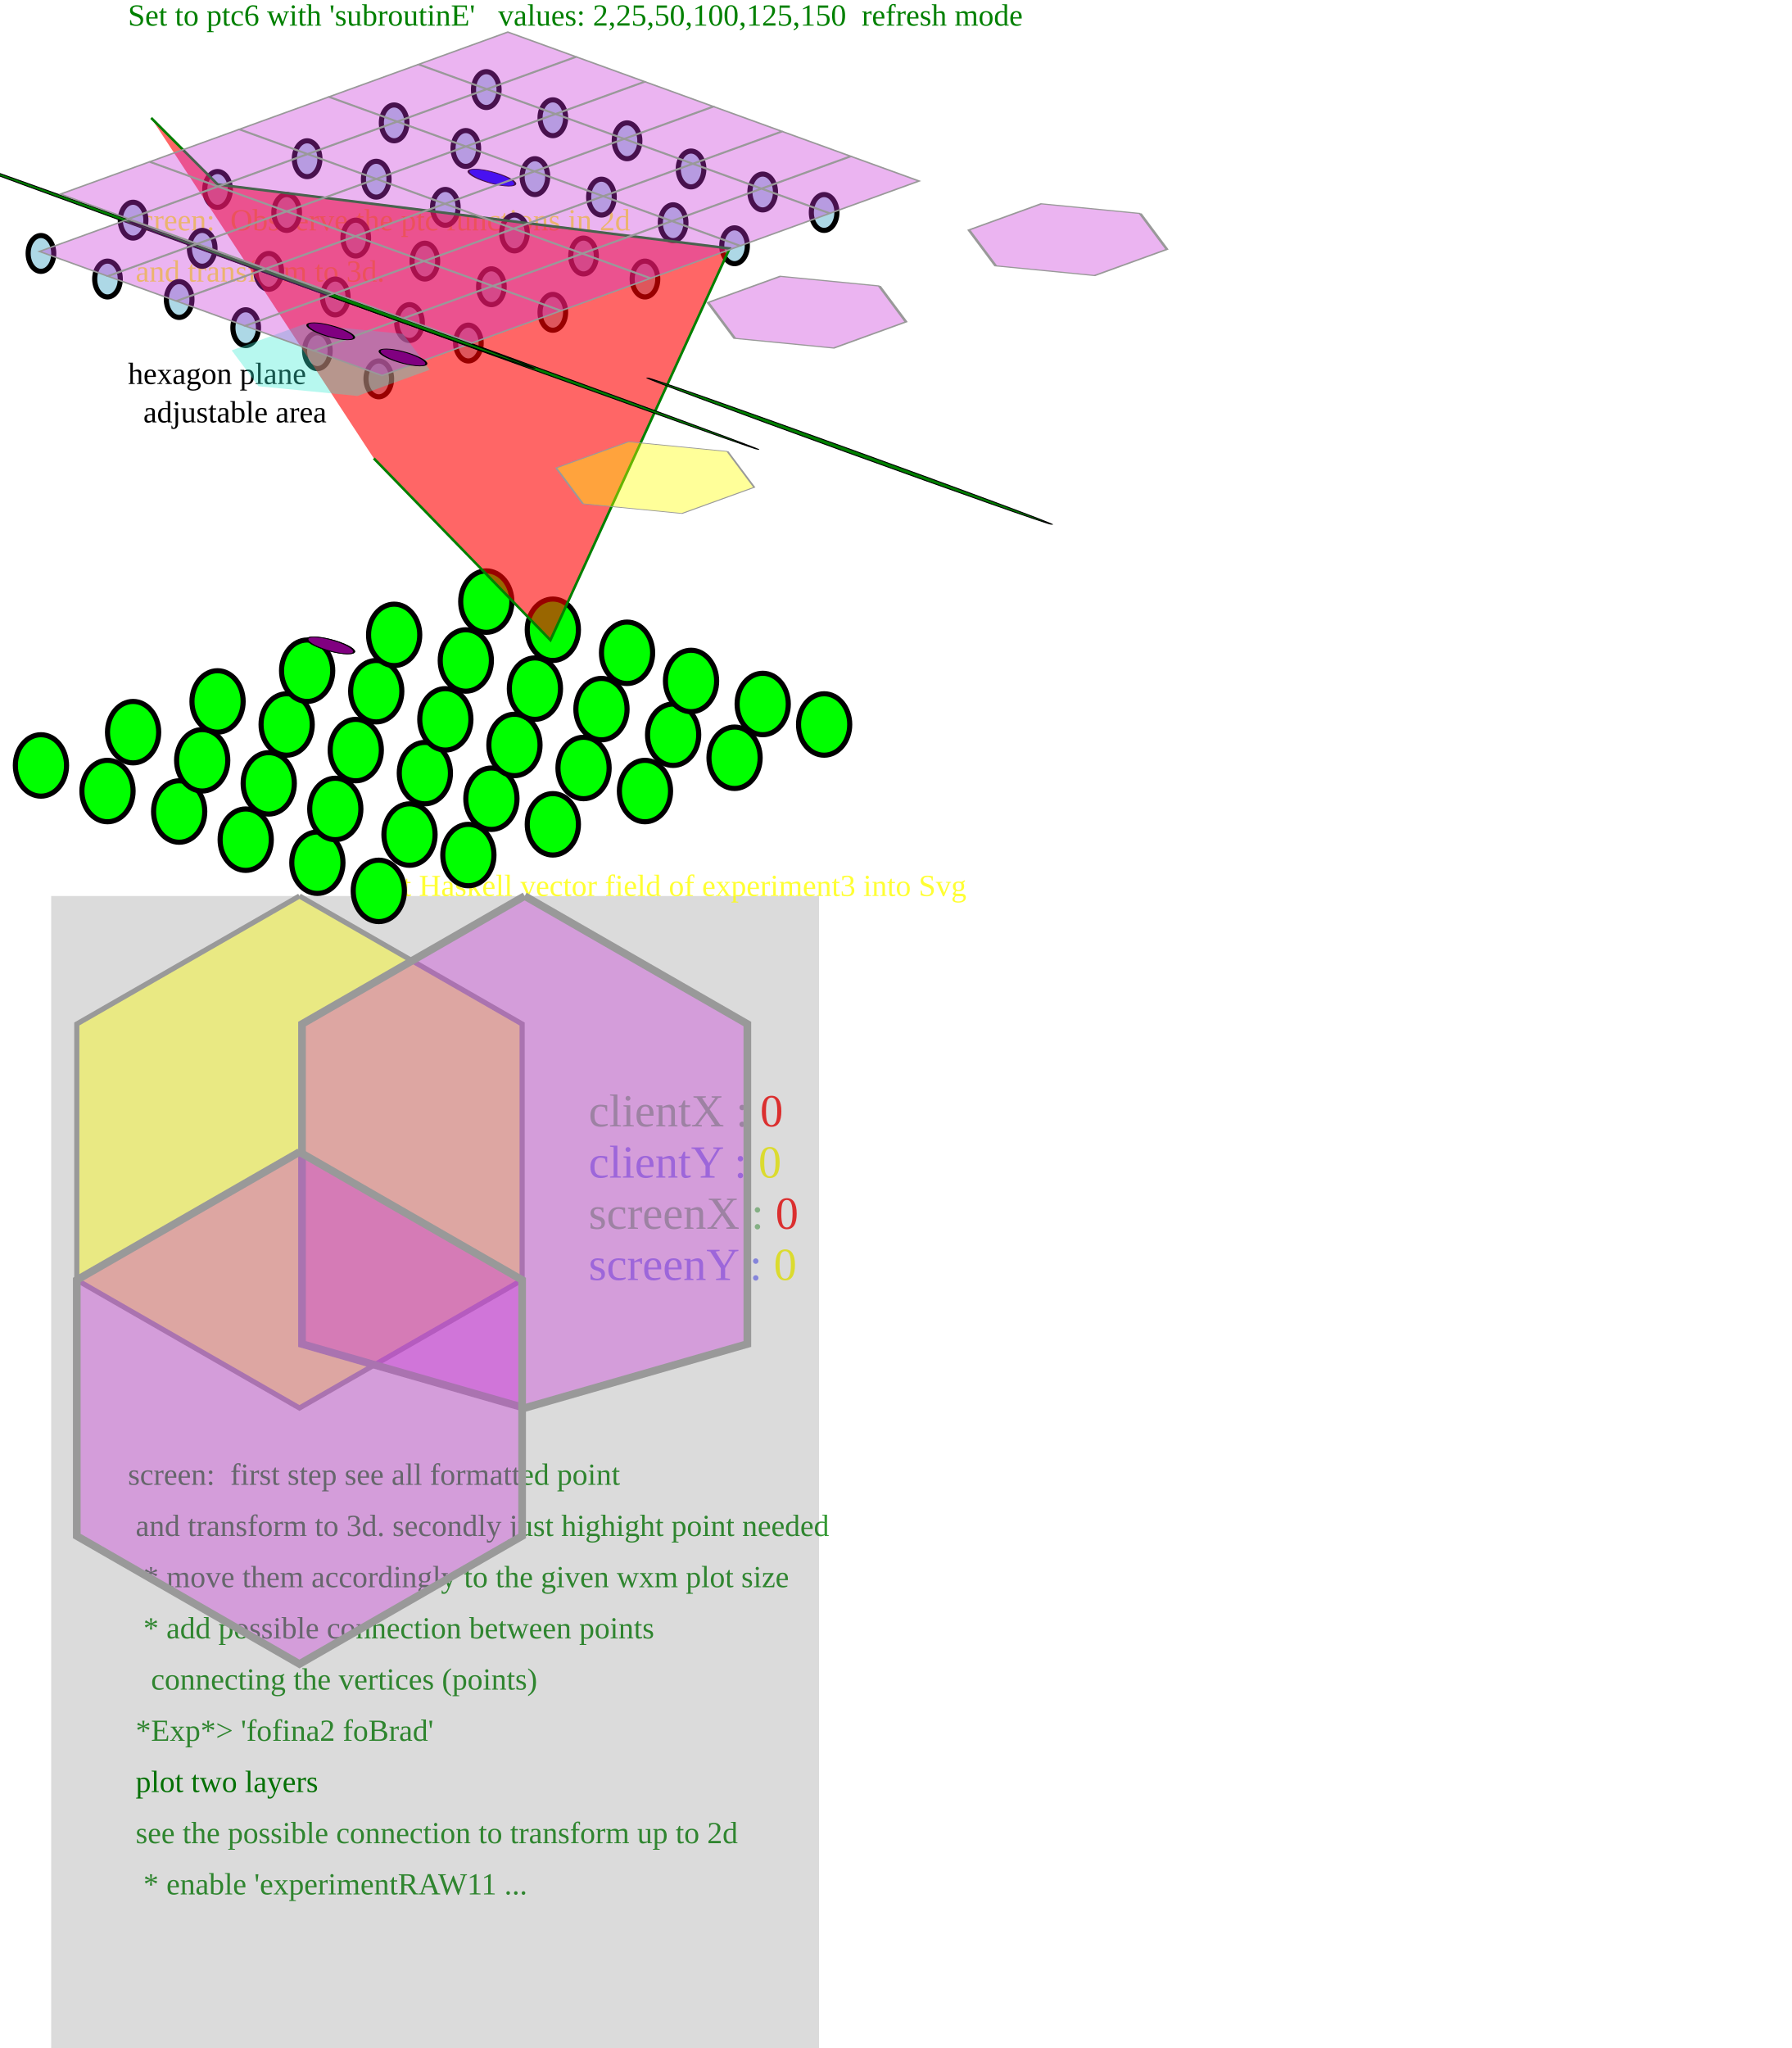
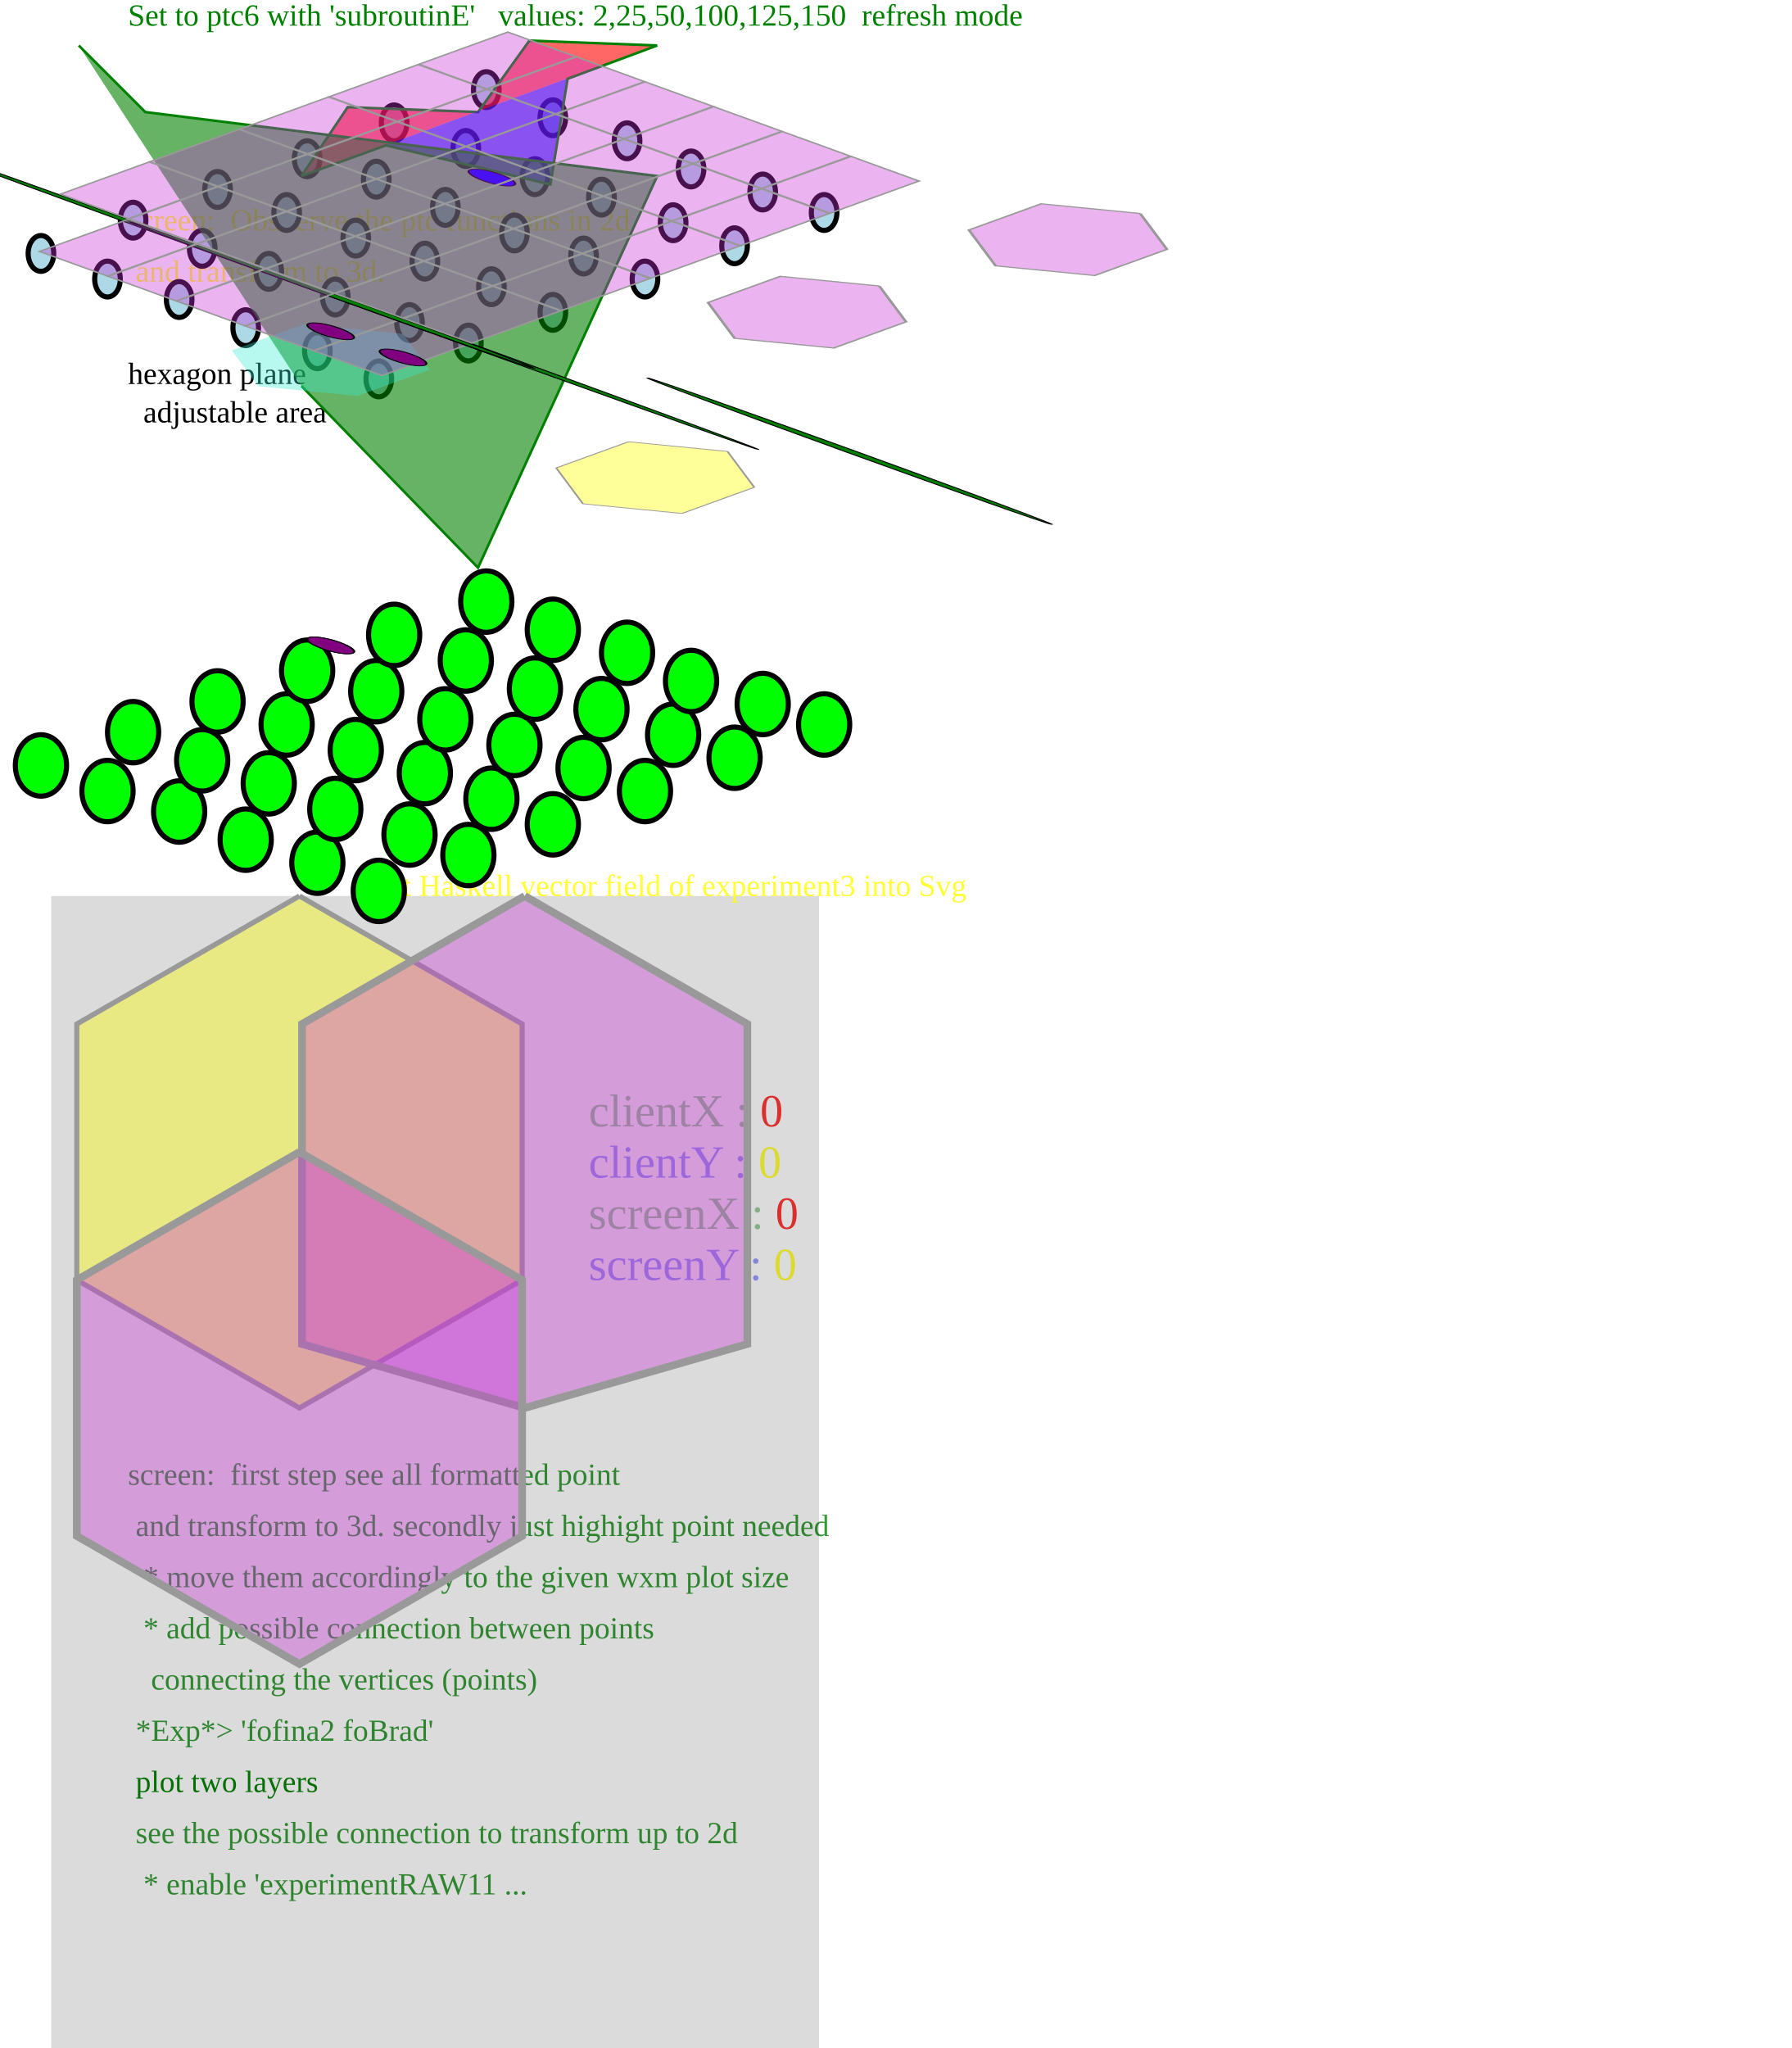
<svg xmlns="http://www.w3.org/2000/svg" id="root" xml:space="preserve" width="700" height="800">
  <g>
    <text x="50" fill="green" y="10">Set to ptc6 with 'subroutinE'
 
values: 2,25,50,100,125,150 
refresh mode</text>
  </g>
  <g>
    <text x="50" y="90" fill="yellow" fill-opacity="0.8">screen:
 Obsverve the ptc functions in 2d </text>
    <text x="50" y="110" fill="yellow" fill-opacity="0.8"> and transform to 3d. </text>
    <animate attributeType="CSS" attributeName="opacity" from="1" to="0" begin="10s" dur="0.2s" fill="freeze" />
  </g>
  <g>
	
/* text what to do */
<text x="50" y="580" fill="green" fill-opacity="0.8">screen:
 first step see all formatted point</text>
    <text x="50" y="600" fill="green" fill-opacity="0.8"> and transform to 3d.
secondly just highight point needed </text>
    <text x="50" y="620" fill="green" fill-opacity="0.8">
 * move them accordingly to the given wxm plot size</text>
    <text x="50" y="640" fill="green" fill-opacity="0.8">
 * add possible connection between points </text>
    <text x="50" y="660" fill="green" fill-opacity="0.8">   connecting the vertices (points) </text>
    <text x="50" y="680" fill="green" fill-opacity="0.8"> *Exp*&gt; 'fofina2 foBrad'</text>
    <text x="50" y="700" fill="green"> plot two layers</text>
    <text x="50" y="720" fill="green" fill-opacity="0.8"> see the possible connection to transform up to 2d</text>
    <text x="50" y="740" fill="green" fill-opacity="0.8">
 * enable 'experimentRAW11 ...</text>
    <text x="50" y="150">hexagon plane</text>
    <text x="50" y="165">  adjustable area</text>
    <text x="230" y="440" font-size="18" fill="green" fill-opacity="0.4">clientX : <tspan id="cX" fill="red" fill-opacity="0.8">0</tspan>
    </text>
    <text x="230" y="460" font-size="18" fill="blue" fill-opacity="0.4">clientY : <tspan id="cY" fill="yellow" fill-opacity="0.8">0</tspan>
    </text>
    <text x="230" y="480" font-size="18" fill="green" fill-opacity="0.4">screenX : <tspan id="sX" fill="red" fill-opacity="0.8">0</tspan>
    </text>
    <text x="230" y="500" font-size="18" fill="blue" fill-opacity="0.4">screenY : <tspan id="sY" fill="yellow" fill-opacity="0.8">0</tspan>
    </text>
    <rect id="go" x="20" y="350" width="300" height="650" style="fill:#1e1c1ecc;fill-opacity:0.2" />
  </g>
  <g>
    <text x="150" y="350" fill="yellow" fill-opacity="0.8">fit Haskell vector field of experiment3 into Svg</text>
  </g>
  <style id="style4">
        .room{
            fill:      #c830d8e7;
            fill-opacity:0.4;
            stroke:     #999;
            stroke-width:   3;
            stroke-color:   blue;
        }
        .room:hover{
            fill:       #30d8c4e7;
            fill-opacity:0.5;
        }
        .hexa{
            fill:      yellow;
            fill-opacity:0.4;
            stroke:     #999;
            stroke-width:   2;
        }
        .hexa:hover{
            fill:       green;
            fill-opacity:0.4;
        }
        .project{
            fill:       lime;
            fill-opacity:0.0;
            stroke:     #999;
            stroke-width:  0;
            
        }
        .project:hover{
            fill:       lime;
            fill-opacity:0.4;
        }
        .check{
            fill:       blue;
            fill-opacity:0.3;
            stroke:     #999;
            stroke-width:  0;
            
        }
        .check:hover{
            fill:     lime;
            fill-opacity:0.4;
        }
        .suite{
            fill:      #37ebd1e7;
            fill-opacity:0.4;
            stroke:     #999;
            stroke-width:  0;
            
        }
        .suite:hover{
            fill:     orange;
            fill-opacity:0.5;
        }

       



    </style>
  <g transform="translate(0,0)">
    <g>
      <ellipse cx="16" cy="99" rx="5" ry="7" stroke="black" stroke-width="2px" style="fill:lightblue">
</ellipse>
      <ellipse cx="42" cy="109" rx="5" ry="7" stroke="black" stroke-width="2px" style="fill:lightblue">
</ellipse>
      <ellipse cx="70" cy="117" rx="5" ry="7" stroke="black" stroke-width="2px" style="fill:lightblue">
</ellipse>
      <ellipse cx="96" cy="128" rx="5" ry="7" stroke="black" stroke-width="2px" style="fill:lightblue">
</ellipse>
      <ellipse cx="124" cy="137" rx="5" ry="7" stroke="black" stroke-width="2px" style="fill:lightblue">
</ellipse>
      <ellipse cx="148" cy="148" rx="5" ry="7" stroke="black" stroke-width="2px" style="fill:lightblue">
</ellipse>
      <ellipse cx="52" cy="86" rx="5" ry="7" stroke="black" stroke-width="2px" style="fill:lightblue">
</ellipse>
      <ellipse cx="79" cy="97" rx="5" ry="7" stroke="black" stroke-width="2px" style="fill:lightblue">
</ellipse>
      <ellipse cx="105" cy="106" rx="5" ry="7" stroke="black" stroke-width="2px" style="fill:lightblue">
</ellipse>
      <ellipse cx="131" cy="116" rx="5" ry="7" stroke="black" stroke-width="2px" style="fill:lightblue">
</ellipse>
      <ellipse cx="160" cy="126" rx="5" ry="7" stroke="black" stroke-width="2px" style="fill:lightblue">
</ellipse>
      <ellipse cx="183" cy="134" rx="5" ry="7" stroke="black" stroke-width="2px" style="fill:lightblue">
</ellipse>
      <ellipse cx="85" cy="74" rx="5" ry="7" stroke="black" stroke-width="2px" style="fill:lightblue">
</ellipse>
      <ellipse cx="112" cy="83" rx="5" ry="7" stroke="black" stroke-width="2px" style="fill:lightblue">
</ellipse>
      <ellipse cx="139" cy="93" rx="5" ry="7" stroke="black" stroke-width="2px" style="fill:lightblue">
</ellipse>
      <ellipse cx="166" cy="102" rx="5" ry="7" stroke="black" stroke-width="2px" style="fill:lightblue">
</ellipse>
      <ellipse cx="192" cy="112" rx="5" ry="7" stroke="black" stroke-width="2px" style="fill:lightblue">
</ellipse>
      <ellipse cx="216" cy="122" rx="5" ry="7" stroke="black" stroke-width="2px" style="fill:lightblue">
</ellipse>
      <ellipse cx="120" cy="62" rx="5" ry="7" stroke="black" stroke-width="2px" style="fill:lightblue">
</ellipse>
      <ellipse cx="147" cy="70" rx="5" ry="7" stroke="black" stroke-width="2px" style="fill:lightblue">
</ellipse>
      <ellipse cx="174" cy="81" rx="5" ry="7" stroke="black" stroke-width="2px" style="fill:lightblue">
</ellipse>
      <ellipse cx="201" cy="91" rx="5" ry="7" stroke="black" stroke-width="2px" style="fill:lightblue">
</ellipse>
      <ellipse cx="228" cy="100" rx="5" ry="7" stroke="black" stroke-width="2px" style="fill:lightblue">
</ellipse>
      <ellipse cx="252" cy="109" rx="5" ry="7" stroke="black" stroke-width="2px" style="fill:lightblue">
</ellipse>
      <ellipse cx="154" cy="48" rx="5" ry="7" stroke="black" stroke-width="2px" style="fill:lightblue">
</ellipse>
      <ellipse cx="182" cy="58" rx="5" ry="7" stroke="black" stroke-width="2px" style="fill:lightblue">
</ellipse>
      <ellipse cx="209" cy="69" rx="5" ry="7" stroke="black" stroke-width="2px" style="fill:lightblue">
</ellipse>
      <ellipse cx="235" cy="77" rx="5" ry="7" stroke="black" stroke-width="2px" style="fill:lightblue">
</ellipse>
      <ellipse cx="263" cy="87" rx="5" ry="7" stroke="black" stroke-width="2px" style="fill:lightblue">
</ellipse>
      <ellipse cx="287" cy="96" rx="5" ry="7" stroke="black" stroke-width="2px" style="fill:lightblue">
</ellipse>
      <ellipse cx="190" cy="35" rx="5" ry="7" stroke="black" stroke-width="2px" style="fill:lightblue">
</ellipse>
      <ellipse cx="270" cy="66" rx="5" ry="7" stroke="black" stroke-width="2px" style="fill:lightblue">
</ellipse>
      <ellipse cx="216" cy="46" rx="5" ry="7" stroke="black" stroke-width="2px" style="fill:lightblue">
</ellipse>
      <ellipse cx="245" cy="55" rx="5" ry="7" stroke="black" stroke-width="2px" style="fill:lightblue">
</ellipse>
      <ellipse cx="298" cy="75" rx="5" ry="7" stroke="black" stroke-width="2px" style="fill:lightblue">
</ellipse>
      <ellipse cx="322" cy="83" rx="5" ry="7" stroke="black" stroke-width="2px" style="fill:lightblue">
</ellipse>
    </g>
  </g>
  <g transform="translate(0,200)">
    <g>
      <ellipse cx="16" cy="99" rx="10" ry="12" stroke="black" stroke-width="2px" style="fill:lime">
</ellipse>
      <ellipse cx="42" cy="109" rx="10" ry="12" stroke="black" stroke-width="2px" style="fill:lime">
</ellipse>
      <ellipse cx="70" cy="117" rx="10" ry="12" stroke="black" stroke-width="2px" style="fill:lime">
</ellipse>
      <ellipse cx="96" cy="128" rx="10" ry="12" stroke="black" stroke-width="2px" style="fill:lime">
</ellipse>
      <ellipse cx="124" cy="137" rx="10" ry="12" stroke="black" stroke-width="2px" style="fill:lime">
</ellipse>
      <ellipse cx="148" cy="148" rx="10" ry="12" stroke="black" stroke-width="2px" style="fill:lime">
</ellipse>
      <ellipse cx="52" cy="86" rx="10" ry="12" stroke="black" stroke-width="2px" style="fill:lime">
</ellipse>
      <ellipse cx="79" cy="97" rx="10" ry="12" stroke="black" stroke-width="2px" style="fill:lime">
</ellipse>
      <ellipse cx="105" cy="106" rx="10" ry="12" stroke="black" stroke-width="2px" style="fill:lime">
</ellipse>
      <ellipse cx="131" cy="116" rx="10" ry="12" stroke="black" stroke-width="2px" style="fill:lime">
</ellipse>
      <ellipse cx="160" cy="126" rx="10" ry="12" stroke="black" stroke-width="2px" style="fill:lime">
</ellipse>
      <ellipse cx="183" cy="134" rx="10" ry="12" stroke="black" stroke-width="2px" style="fill:lime">
</ellipse>
      <ellipse cx="85" cy="74" rx="10" ry="12" stroke="black" stroke-width="2px" style="fill:lime">
</ellipse>
      <ellipse cx="112" cy="83" rx="10" ry="12" stroke="black" stroke-width="2px" style="fill:lime">
</ellipse>
      <ellipse cx="139" cy="93" rx="10" ry="12" stroke="black" stroke-width="2px" style="fill:lime">
</ellipse>
      <ellipse cx="166" cy="102" rx="10" ry="12" stroke="black" stroke-width="2px" style="fill:lime">
</ellipse>
      <ellipse cx="192" cy="112" rx="10" ry="12" stroke="black" stroke-width="2px" style="fill:lime">
</ellipse>
      <ellipse cx="216" cy="122" rx="10" ry="12" stroke="black" stroke-width="2px" style="fill:lime">
</ellipse>
      <ellipse cx="120" cy="62" rx="10" ry="12" stroke="black" stroke-width="2px" style="fill:lime">
</ellipse>
      <ellipse cx="147" cy="70" rx="10" ry="12" stroke="black" stroke-width="2px" style="fill:lime">
</ellipse>
      <ellipse cx="174" cy="81" rx="10" ry="12" stroke="black" stroke-width="2px" style="fill:lime">
</ellipse>
      <ellipse cx="201" cy="91" rx="10" ry="12" stroke="black" stroke-width="2px" style="fill:lime">
</ellipse>
      <ellipse cx="228" cy="100" rx="10" ry="12" stroke="black" stroke-width="2px" style="fill:lime">
</ellipse>
      <ellipse cx="252" cy="109" rx="10" ry="12" stroke="black" stroke-width="2px" style="fill:lime">
</ellipse>
      <ellipse cx="154" cy="48" rx="10" ry="12" stroke="black" stroke-width="2px" style="fill:lime">
</ellipse>
      <ellipse cx="182" cy="58" rx="10" ry="12" stroke="black" stroke-width="2px" style="fill:lime">
</ellipse>
      <ellipse cx="209" cy="69" rx="10" ry="12" stroke="black" stroke-width="2px" style="fill:lime">
</ellipse>
      <ellipse cx="235" cy="77" rx="10" ry="12" stroke="black" stroke-width="2px" style="fill:lime">
</ellipse>
      <ellipse cx="263" cy="87" rx="10" ry="12" stroke="black" stroke-width="2px" style="fill:lime">
</ellipse>
      <ellipse cx="287" cy="96" rx="10" ry="12" stroke="black" stroke-width="2px" style="fill:lime">
</ellipse>
      <ellipse cx="190" cy="35" rx="10" ry="12" stroke="black" stroke-width="2px" style="fill:lime">
</ellipse>
      <ellipse cx="270" cy="66" rx="10" ry="12" stroke="black" stroke-width="2px" style="fill:lime">
</ellipse>
      <ellipse cx="216" cy="46" rx="10" ry="12" stroke="black" stroke-width="2px" style="fill:lime">
</ellipse>
      <ellipse cx="245" cy="55" rx="10" ry="12" stroke="black" stroke-width="2px" style="fill:lime">
</ellipse>
      <ellipse cx="298" cy="75" rx="10" ry="12" stroke="black" stroke-width="2px" style="fill:lime">
</ellipse>
      <ellipse cx="322" cy="83" rx="10" ry="12" stroke="black" stroke-width="2px" style="fill:lime">
</ellipse>
    </g>
  </g>
-   <polyline id="hexagon" points="146.059,179.059,215.059,250.059,285.059 97.059,85.059,72.059,59.059,46.059" stroke="green" style="fill:red;fill-opacity:0.6;" />
+   <polyline id="hexagon" points="117.771,68.771 135.852,41.852 186.771,43.771 206.852,15.852 256.771,17.771" stroke="green" style="fill:red;fill-opacity:0.6;" />
+   <polyline id="hexagon" points="117.771,68.771 150.771,56.771 215.059,72.059 221.771,30.771 256.771,17.771" stroke="green" style="fill:blue;fill-opacity:0.6;" />
+   <polyline id="hexagon" points="117.771,150.771,186.771,221.771,256.771 68.771,56.771,43.771,30.771,17.771" stroke="green" style="fill:green;fill-opacity:0.6;" />
  <g transform="translate(100,30);rotate(90);">
	


</g>
  <g transform="translate(-70,150)">
    <g transform="translate(100,200)">
      <polyline id="hexagon" points="87,0 174,50 174,150 87,200 0,150 0,50 87,0" class="hexa" />
      <animateTransform attributeName="transform" attributeType="XML" type="scale" from="1" to="0.5" additive="sum" begin="0.1s" dur="0.1s" fill="freeze" />
    </g>
    <g transform="translate(188,200)">
      <polyline id="hexagon" points="87,0 174,50 174,175 87,200 0,175 0,50 87,0" class="room" />
      <animateTransform attributeName="transform" attributeType="XML" type="scale" from="1" to="0.5" additive="sum" begin="0.1s" dur="0.1s" fill="freeze" />
    </g>
  </g>
  <g transform="translate(-70,250)">
    <g transform="translate(100,200)">
      <polyline id="hexagon" points="87,0 174,50 174,150 87,200 0,150 0,50 87,0" class="room" />
      <animateTransform attributeName="transform" attributeType="XML" type="scale" from="1" to="0.5" additive="sum" begin="0.1s" dur="0.1s" fill="freeze" />
    </g>
  </g>
  <g transform="matrix(0.282383,0.1022555,-0.2823838,0.1022555,420.923,74.49549)">
    <polyline id="hexagon" points="87,0 174,50 174,150 87,200 0,150 0,50 87,0" class="room" />
/* The top three big hexagons plotted 
-----------------------------------------------------------------------------------------------*/     
    <g transform="translate(-430,370)">
      <g transform="translate(599,370)">
        <polyline id="hexagon" points="87,0 174,50 174,150 87,200 0,150 0,50 87,0" class="hexa" />
        <animateTransform attributeName="transform" attributeType="XML" type="scale" from="1" to="3.1" additive="sum" begin="0.1s" dur="0.1s" fill="freeze" />
        <animateMotion path="M 25, 25 m -19.25, 0 a 19.25,19.25 0 1,0 37.5,0 a 1.25,19.25 0 1,0 -37.5,0" begin="1s" dur="5s" repeatCount="5" />
      </g>
      <g transform="translate(150,370)">
        <polyline id="hexagon" points="87,0 174,50 174,150 87,200 0,150 0,50 87,0" class="suite" />
        <animateTransform attributeName="transform" attributeType="XML" type="scale" from="1" to="3.1" additive="sum" begin="0.1s" dur="0.1s" fill="freeze" />
      </g>
      <g transform="translate(400,370)">
        <polyline id="hexagon" points="87,0 174,50 174,150 87,200 0,150 0,50 87,0" class="project" />
        <animateTransform attributeName="transform" attributeType="XML" type="scale" from="1" to="3.1" additive="sum" begin="0.1s" dur="0.1s" fill="freeze" />
        <animate attributeType="CSS" attributeName="opacity" from="1" to="0" dur="13s" repeatCount="indefinite" />
      </g>
      <g transform="translate(388,-51)">
        <polyline id="hexagon" points="87,0 174,50 174,150 87,200 0,150 0,50 87,0" class="room" />
        <animateTransform attributeName="transform" attributeType="XML" type="scale" from="1" to="3.1" additive="sum" begin="0.1s" dur="0.1s" fill="freeze" />
      </g>
      <g transform="translate(950,720)">
        <polyline id="hexagon" points="87,0 174,50 174,150 87,200 0,150 0,50 87,0" class="project" />
        <animateTransform attributeName="transform" attributeType="XML" type="scale" from="1" to="3.1" additive="sum" begin="0.1s" dur="0.1s" fill="freeze" />
      </g>
      <g transform="translate(950,820)">
        <polyline id="hexagon" points="87,0 174,50 174,150 87,200 0,150 0,50 87,0" class="project" />
        <animateTransform attributeName="transform" attributeType="XML" type="scale" from="1" to="3.1" additive="sum" begin="0.1s" dur="0.1s" fill="freeze" />
      </g>
      <g transform="translate(850,720)">
        <polyline id="hexagon" points="87,0 174,50 174,150 87,200 0,150 0,50 87,0" class="project" />
        <animateTransform attributeName="transform" attributeType="XML" type="scale" from="1" to="3.1" additive="sum" begin="0.1s" dur="0.1s" fill="freeze" />
      </g>
    </g>
/* end of top three hexagons plotted 
------------------------------------------------------------------------------------------------------*/
/* 1-9-2020 added case for ptc5 overview
  role model on how to transform to 58 / 135 degree to ? ....
  when changing up the file dont delete this paragraph */
<g>
      <rect class="room" width="94" height="123" x="-222" y="711" />
      <rect class="room" y="711" x="-317" height="123" width="94" />
      <g transform="translate(29250,29900)">
        <polyline id="hexagon" points="87,0 174,50 174,150 87,200 0,150 0,50 87,0" class="hexa" />
      </g>
      <g transform="translate(29150,30000)">
        <polyline id="hexagon" points="87,0 174,50 174,150 87,200 0,150 0,50 87,0" class="room" />
      </g>
      <g transform="translate(37500,38530)">
        <polyline id="hexagon" points="87,0 174,50 174,150 87,200 0,150 0,50 87,0" class="hexa" />
      </g>
      <g transform="translate(37600,38530)">
        <polyline id="hexagon" points="87,0 174,50 174,150 87,200 0,150 0,50 87,0" class="room" />
      </g>
      <g transform="translate(37600,38430)">
        <polyline id="hexagon" points="87,0 174,50 174,150 87,200 0,150 0,50 87,0" class="room" />
      </g>
      <ellipse cx="-316" cy="715" rx="590" ry="4" stroke="black" stroke-width="2px" style="fill:green">
        <animateColor attributeName="fill" attributeType="CSS" from="blue" to="lime" begin="0.1s" dur="1s" repeatCount="indefinite" />
        <animateTransform attributeName="transform" attributeType="XML" type="rotate" from="0" to="45" begin="0.1s" dur="0.1s" fill="freeze" />
        <animateMotion path="M  0 0 L 860 879" begin="0.1s" dur="0.3s" fill="freeze" />
      </ellipse>
      <ellipse cx="340" cy="655" rx="280" ry="4" stroke="black" stroke-width="2px" style="fill:green">
        <animateColor attributeName="fill" attributeType="CSS" from="blue" to="lime" begin="0.1s" dur="1s" repeatCount="indefinite" />
        <animateTransform attributeName="transform" attributeType="XML" type="rotate" from="0" to="45" begin="0.1s" dur="0.1s" fill="freeze" />
        <animateMotion path="M  0 0 L 280 290" begin="0.1s" dur="0.3s" fill="freeze" />
      </ellipse>
      <ellipse cx="-430" cy="380" rx="30" ry="12" stroke="black" stroke-width="2px" style="fill:blue">
      </ellipse>
      <ellipse cx="-316" cy="715" rx="280" ry="4" stroke="black" stroke-width="2px" style="fill:green">
        <animateColor attributeName="fill" attributeType="CSS" from="blue" to="lime" begin="0.1s" dur="1s" repeatCount="indefinite" />
        <animateTransform attributeName="transform" attributeType="XML" type="rotate" from="0" to="45" begin="0.1s" dur="0.1s" fill="freeze" />
        <animateMotion path="M  0 0 L 480 290" begin="0.1s" dur="0.3s" fill="freeze" />
      </ellipse>
      <ellipse cx="-248" cy="785" rx="30" ry="12" stroke="black" stroke-width="2px" style="fill:purple">
        <animateColor attributeName="fill" attributeType="CSS" from="blue" to="lime" begin="1s" dur="6s" repeatCount="indefinite" />
      </ellipse>
      <ellipse cx="-148" cy="785" rx="30" ry="12" stroke="black" stroke-width="2px" style="fill:purple">
        <animateColor attributeName="fill" attributeType="CSS" from="blue" to="lime" begin="1s" dur="6s" repeatCount="indefinite" />
      </ellipse>
      <animateTransform attributeName="transform" attributeType="XML" type="rotate" from="1" to="45" additive="sum" begin="2s" dur="2.0s" fill="freeze" />
      <animateTransform attributeName="transform" attributeType="XML" type="rotate" from="1" to="-45" additive="sum" begin="10s" dur="2.0s" fill="freeze" />
      <animateTransform attributeName="transform" attributeType="XML" type="rotate" from="1" to="-360" additive="sum" begin="43s" dur="5.0s" fill="freeze" />
      <animateTransform attributeName="transform" attributeType="XML" type="rotate" from="1" to="360" additive="sum" begin="58s" dur="15.0s" repeatCount="1" />
    </g>
/* go automate add layer to animate 3d svg plot 
a Haskell function will write and automate the layer adding
which way does initiate the animation set on timer or just on click or hover? */
<g transform="translate(500,600)">
      <g>
        <ellipse cx="-148" cy="785" rx="30" ry="12" stroke="black" stroke-width="2px" style="fill:purple">
          <animateColor attributeName="fill" attributeType="CSS" from="blue" to="lime" begin="1s" dur="6s" repeatCount="indefinite" />
        </ellipse>
        <animateTransform attributeName="transform" attributeType="XML" type="rotate" from="1" to="360" additive="sum" begin="128s" dur="15.0s" repeatCount="2" />
        <animateMotion path="M 100, 100 m -75, 0 a 75,75 0 1,0 150,0 a 75,75 0 1,0 -150,0" begin="1s" dur="5s" repeatCount="indefinite" />
      </g>
      <g>
        <ellipse cx="-148" cy="785" rx="30" ry="12" stroke="black" stroke-width="2px" style="fill:purple">
          <animateColor attributeName="fill" attributeType="CSS" from="blue" to="lime" begin="1s" dur="6s" repeatCount="indefinite" />
        </ellipse>
        <animateTransform attributeName="transform" attributeType="XML" type="rotate" from="-360" to="-1" additive="sum" begin="128s" dur="11.0s" repeatCount="2" />
        <animateMotion path="M -400, -600 m -75, 0 a 75,75 0 1,0 150,0 a 75,75 0 1,0 -150,0" begin="1s" dur="2s" repeatCount="indefinite" />
      </g>
    </g>
    <g>
      <rect class="room" width="94" height="123" x="-412" y="711" />
      <rect class="room" y="711" x="-507" height="123" width="94" />
      <rect class="room" width="94" height="123" x="-602" y="711" />
      <rect class="room" width="94" height="123" x="-222" y="587" />
      <rect class="room" y="587" x="-317" height="123" width="94" />
      <rect class="room" width="94" height="123" x="-412" y="587" />
      <rect class="room" y="587" x="-507" height="123" width="94" />
      <rect class="room" width="94" height="123" x="-602" y="587" />
      <rect class="room" y="587" x="-697" height="123" width="94" />
      <rect class="room" width="94" height="123" x="-222" y="463" />
      <rect class="room" y="463" x="-317" height="123" width="94" />
      <rect class="room" width="94" height="123" x="-412" y="463" />
      <rect class="room" y="463" x="-507" height="123" width="94" />
      <rect class="room" width="94" height="123" x="-602" y="463" />
      <rect class="room" y="463" x="-697" height="123" width="94" />
      <rect class="room" id="rect3843" width="94" height="123" x="-222" y="339" />
      <rect class="room" y="339" x="-317" height="123" width="94" />
      <rect class="room" id="rect3847" width="94" height="123" x="-412" y="339" />
      <rect class="room" y="339" x="-507" height="123" width="94" id="rect3849" />
      <rect class="room" id="rect3851" width="94" height="123" x="-602" y="339" />
      <rect class="room" y="339" x="-697" height="123" width="94" id="rect3853" />
      <rect class="room" id="rect3855" width="94" height="123" x="-222" y="215" />
      <rect class="room" y="215" x="-317" height="123" width="94" id="rect3857" />
      <rect class="room" id="rect3859" width="94" height="123" x="-412" y="215" />
      <rect class="room" y="215" x="-507" height="123" width="94" id="rect3861" />
      <rect class="room" id="rect3863" width="94" height="123" x="-602" y="215" />
      <rect class="room" y="215" x="-697" height="123" width="94" id="rect3865" />
      <rect class="room" id="rect3867" width="94" height="123" x="-222" y="91" />
      <rect class="room" y="91" x="-317" height="123" width="94" id="rect3869" />
      <rect class="room" id="rect3871" width="94" height="123" x="-412" y="91" />
      <rect class="room" y="91" x="-507" height="123" width="94" id="rect3873" />
      <rect class="room" id="rect3875" width="94" height="123" x="-602" y="91" />
      <rect class="room" y="91" x="-697" height="123" width="94" id="rect3877" />
      <animateTransform attributeName="transform" attributeType="XML" type="rotate" from="1" to="45" additive="sum" begin="0.1" dur="0.1s" fill="freeze" />
      <animateTransform attributeName="transform" attributeType="XML" type="rotate" from="1" to="-45" additive="sum" begin="40s" dur="2.0s" fill="freeze" />
    </g>
  </g>
</svg>
